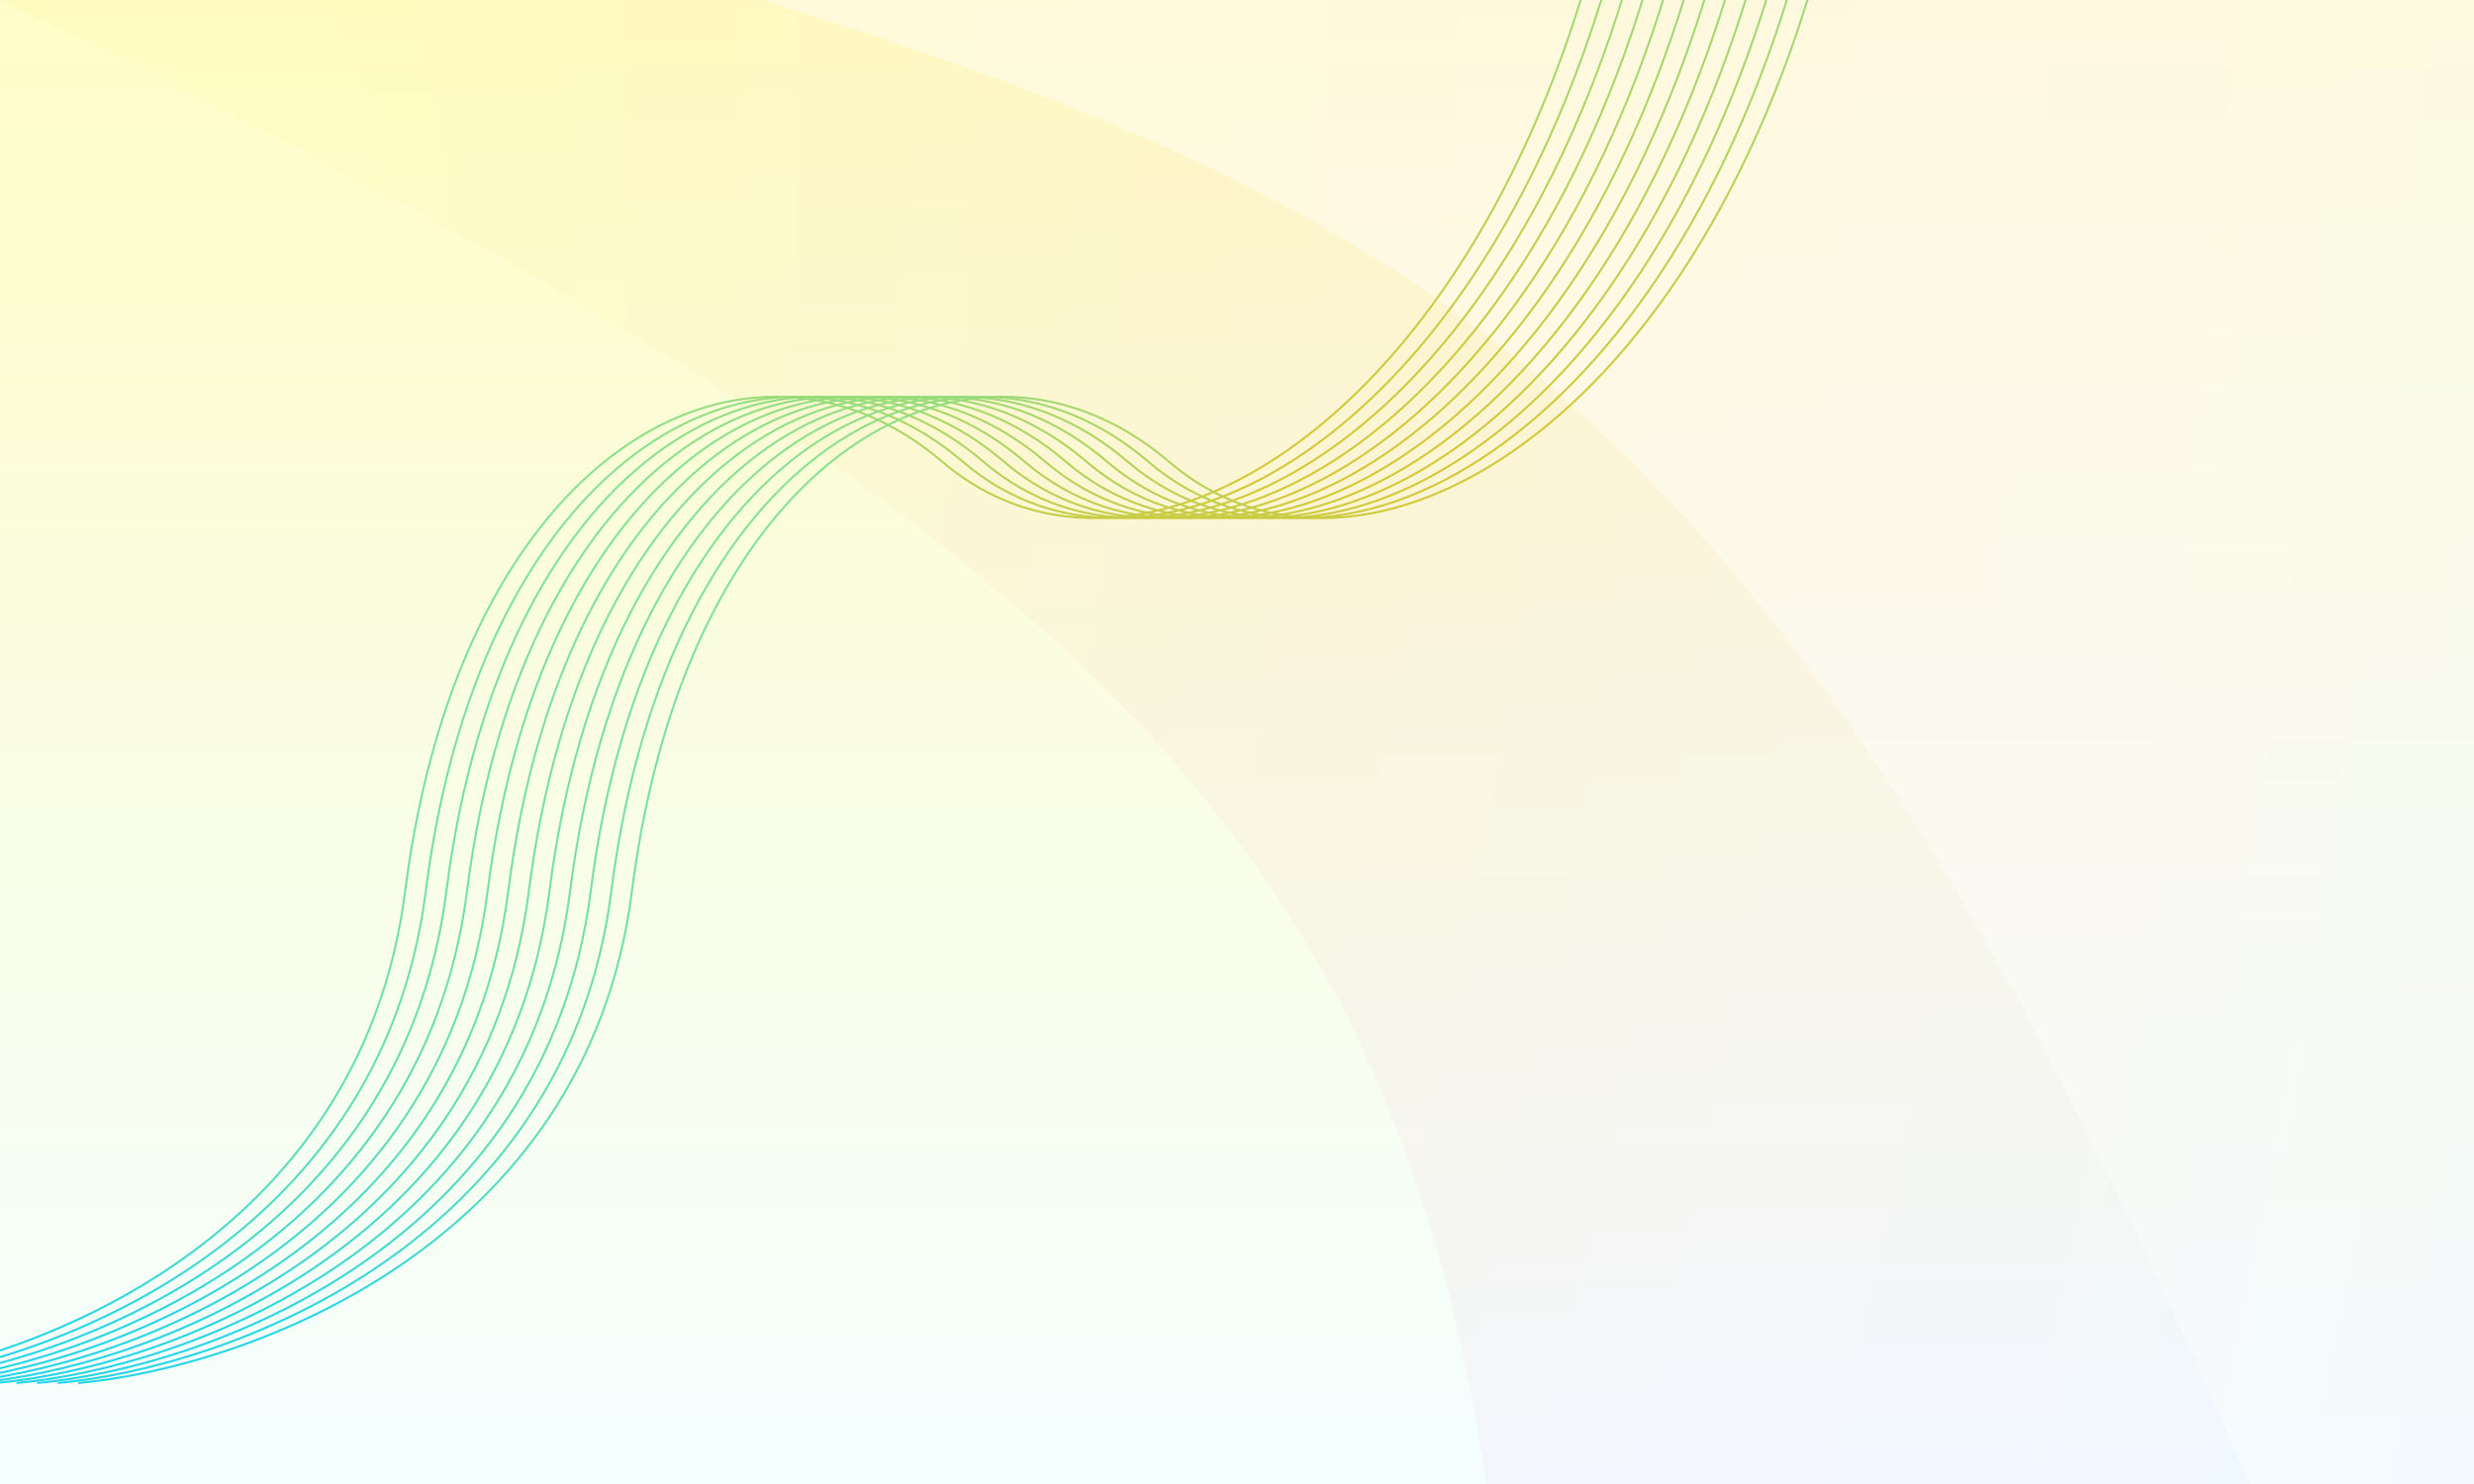
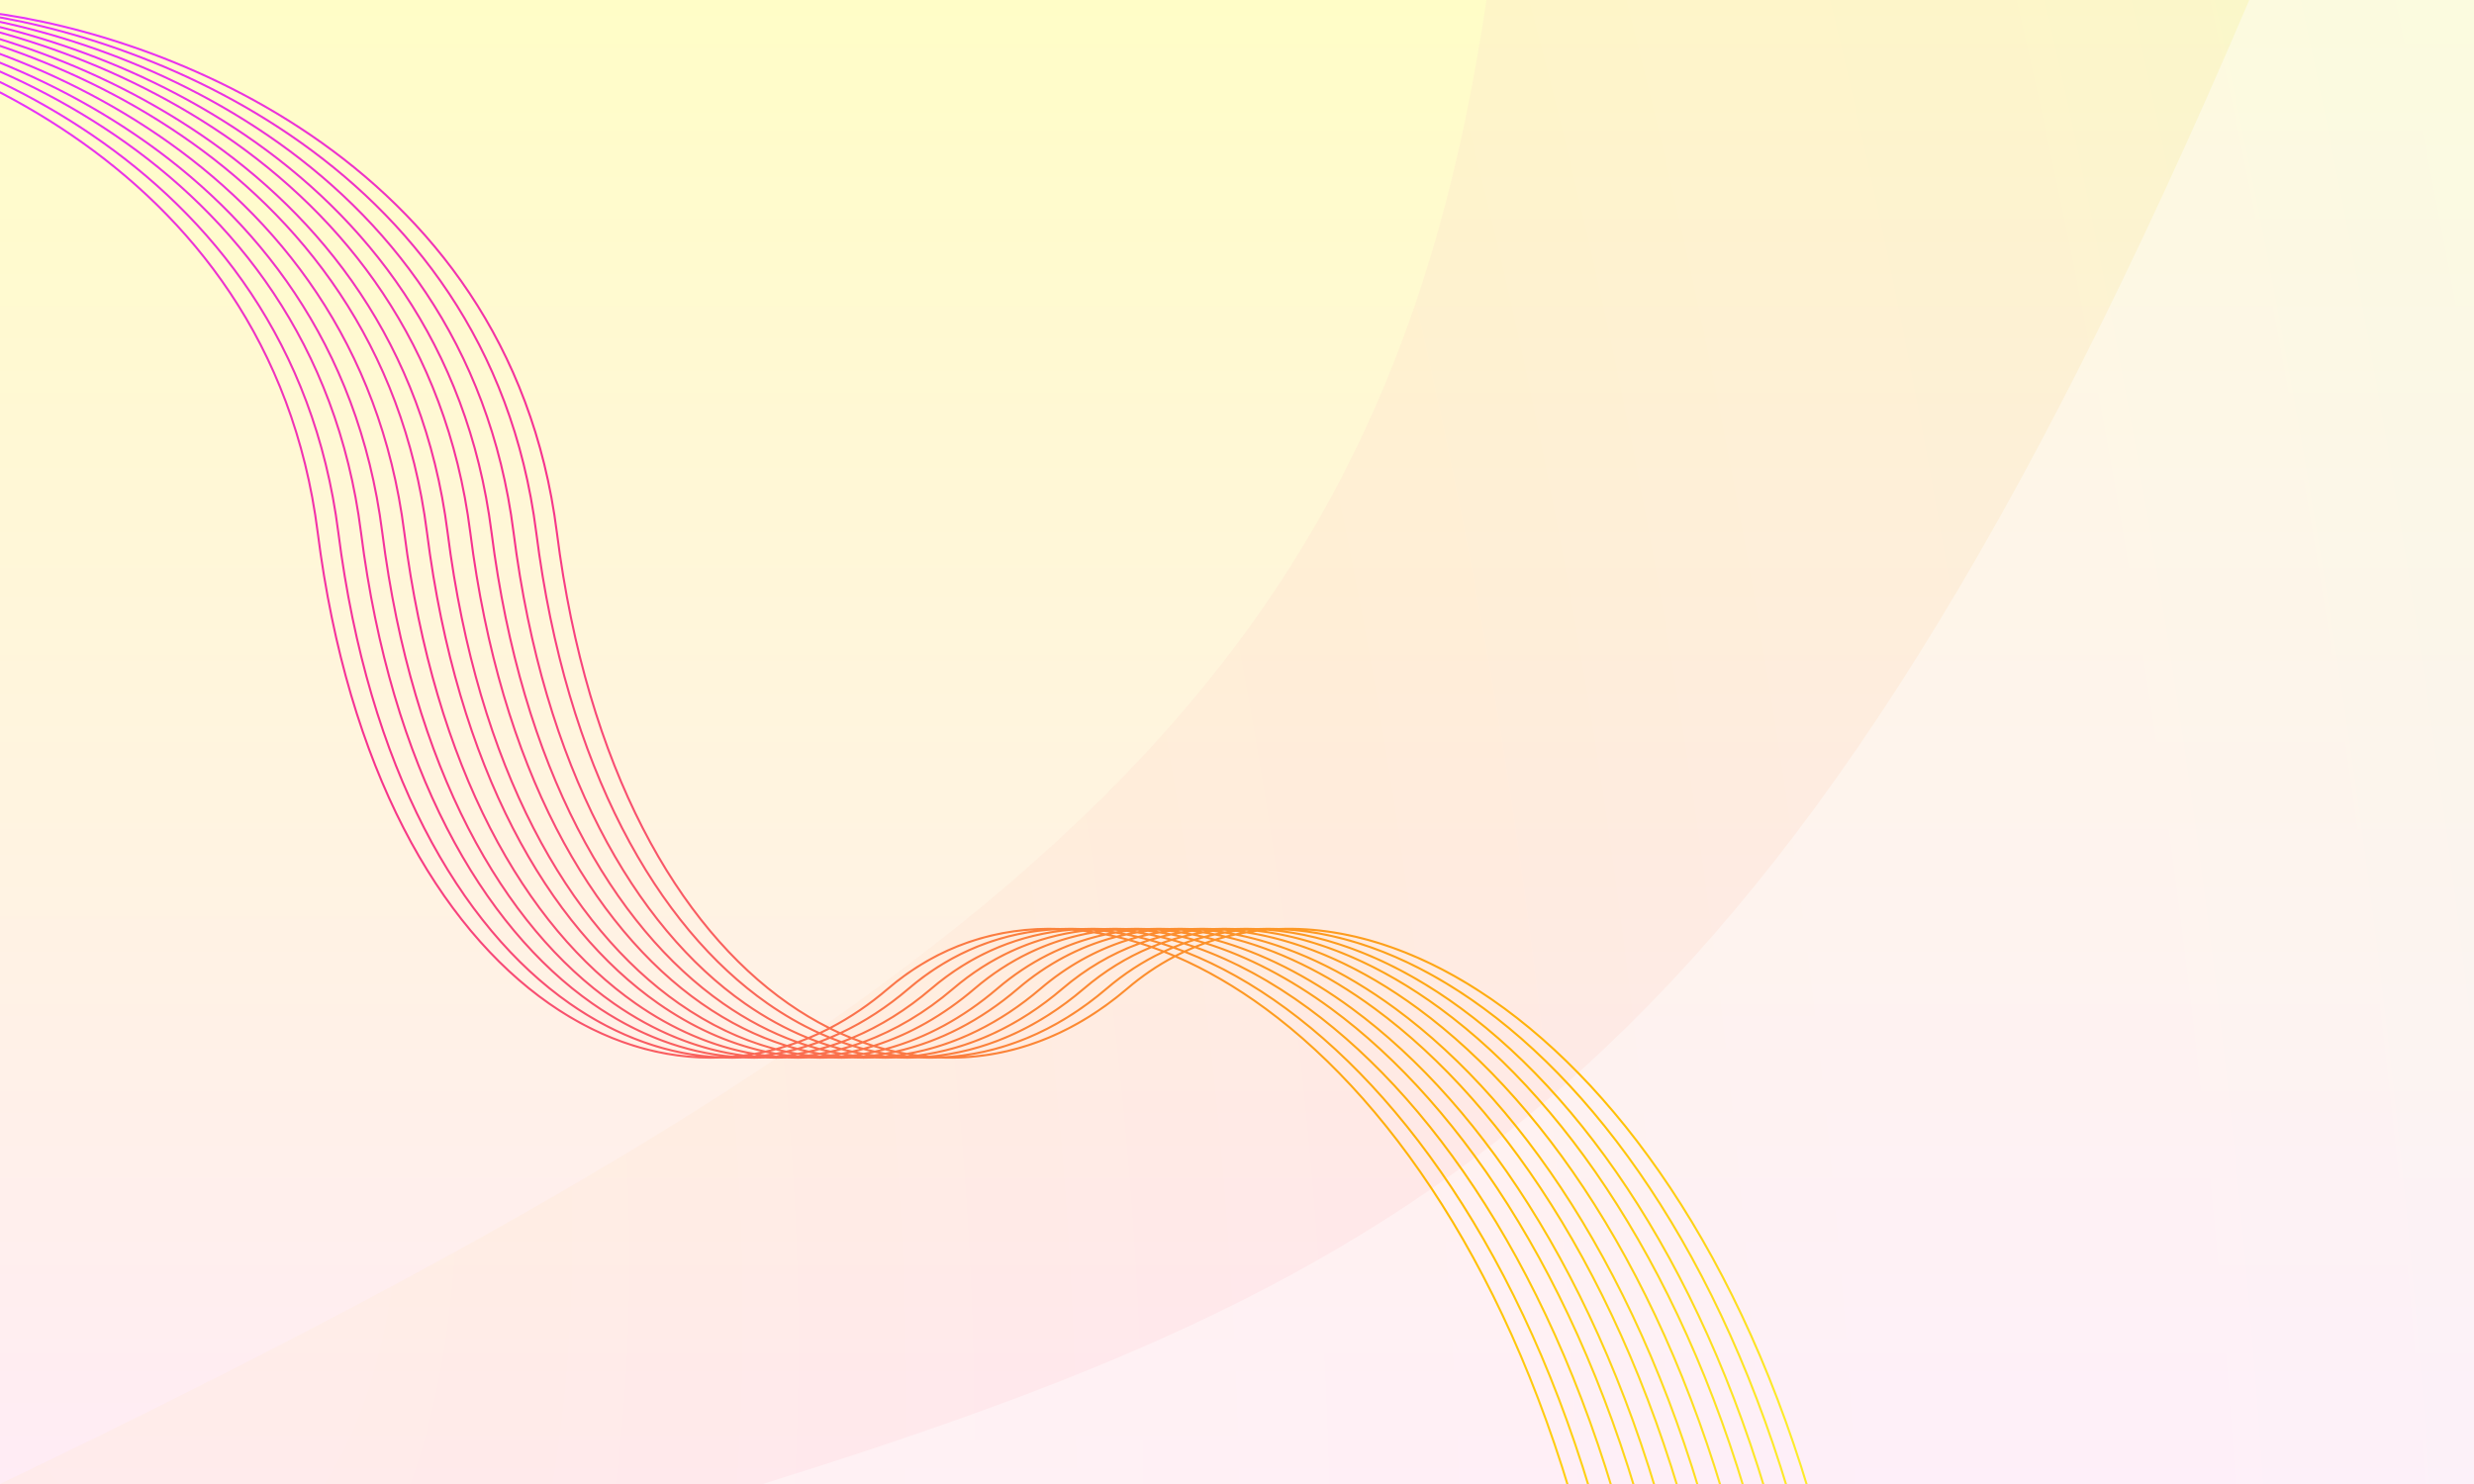
<svg xmlns="http://www.w3.org/2000/svg" width="1200" height="720" viewBox="0 0 1200 720" fill="none">
  <mask id="mask0_1166_798" style="mask-type:alpha" maskUnits="userSpaceOnUse" x="0" y="0" width="1200" height="720">
-     <rect width="1200" height="720" transform="matrix(1 -8.74228e-08 -8.74228e-08 -1 0 720)" fill="#D9D9D9" />
+     <rect width="1200" height="720" fill="#D9D9D9" />
  </mask>
  <g mask="url(#mask0_1166_798)">
-     <rect width="1200" height="720" transform="matrix(1 -8.74228e-08 -8.74228e-08 -1 0 720)" fill="url(#paint0_linear_1166_798)" />
-     <path opacity="0.04" d="M721 720L1200 720L1200 -0L-6.29444e-05 0C510.997 245.226 673.988 402.042 721 720Z" fill="url(#paint1_radial_1166_798)" />
-     <path opacity="0.4" d="M1091 720L1200 720L1200 -7.25609e-05L370 0C696.139 102.161 868.98 199.642 1091 720Z" fill="white" />
-     <path d="M-72 671C8.333 663.667 174.5 605.7 196.5 432.5C224 216 364 144.5 457 224C550 303.5 717 208 777.5 -39" stroke="url(#paint2_radial_1166_798)" />
-     <path d="M-62 671C18.333 663.667 184.5 605.7 206.5 432.5C234 216 374 144.5 467 224C560 303.5 727 208 787.5 -39" stroke="url(#paint3_radial_1166_798)" />
-     <path d="M-52 671C28.333 663.667 194.5 605.7 216.5 432.5C244 216 384 144.5 477 224C570 303.5 737 208 797.5 -39" stroke="url(#paint4_radial_1166_798)" />
-     <path d="M-42 671C38.333 663.667 204.5 605.7 226.5 432.5C254 216 394 144.5 487 224C580 303.5 747 208 807.5 -39" stroke="url(#paint5_radial_1166_798)" />
-     <path d="M-32 671C48.333 663.667 214.5 605.7 236.5 432.5C264 216 404 144.5 497 224C590 303.5 757 208 817.5 -39" stroke="url(#paint6_radial_1166_798)" />
-     <path d="M-22 671C58.333 663.667 224.5 605.7 246.5 432.5C274 216 414 144.5 507 224C600 303.5 767 208 827.5 -39" stroke="url(#paint7_radial_1166_798)" />
-     <path d="M-12 671C68.333 663.667 234.5 605.7 256.5 432.5C284 216 424 144.5 517 224C610 303.5 777 208 837.5 -39" stroke="url(#paint8_radial_1166_798)" />
-     <path d="M-2 671C78.333 663.667 244.5 605.7 266.5 432.5C294 216 434 144.5 527 224C620 303.5 787 208 847.5 -39" stroke="url(#paint9_radial_1166_798)" />
-     <path d="M8 671C88.333 663.667 254.5 605.7 276.5 432.5C304 216 444 144.5 537 224C630 303.5 797 208 857.5 -39" stroke="url(#paint10_radial_1166_798)" />
-     <path d="M18 671C98.333 663.667 264.5 605.7 286.5 432.5C314 216 454 144.5 547 224C640 303.5 807 208 867.5 -39" stroke="url(#paint11_radial_1166_798)" />
-     <path d="M28 671C108.333 663.667 274.5 605.7 296.5 432.5C324 216 464 144.5 557 224C650 303.5 817 208 877.5 -39" stroke="url(#paint12_radial_1166_798)" />
-     <path d="M38 671C118.333 663.667 284.5 605.7 306.5 432.5C334 216 474 144.5 567 224C660 303.5 827 208 887.5 -39" stroke="url(#paint13_radial_1166_798)" />
+     <rect width="1200" height="720" transform="matrix(1 0 0 -1 0 720)" fill="url(#paint0_linear_1166_798)" />
+     <path opacity="0.04" d="M721 0H1200V720H0C510.997 474.774 673.988 317.958 721 0Z" fill="url(#paint1_radial_1166_798)" />
+     <path opacity="0.4" d="M1091 0H1200V720H370C696.139 617.839 868.98 520.358 1091 0Z" fill="white" />
+     <path fill-rule="evenodd" clip-rule="evenodd" d="M-100.045 5.498C-57.42 9.385 8.002 26.699 65.676 65.999C123.337 105.289 173.242 166.545 184.914 258.343C199.541 373.388 244.098 450.003 297.467 487.279C316.452 500.54 336.546 508.817 356.791 512.073C356.338 512.118 355.885 512.16 355.432 512.199C332.338 510.195 309.249 501.598 287.599 486.46C234.596 449.398 190.178 373.089 175.59 258.217C163.888 166.082 113.841 104.591 56.056 65.172C-1.717 25.762 -67.235 8.402 -109.954 4.502L-110.045 5.498C-67.467 9.385 -2.118 26.699 55.492 65.998C113.089 105.289 162.939 166.545 174.598 258.343C189.208 373.388 233.716 450.003 287.026 487.279C306.943 501.206 328.081 509.635 349.332 512.525C324.611 511.379 299.779 502.668 276.599 486.46C223.596 449.398 179.178 373.089 164.59 258.217C152.888 166.082 102.841 104.591 45.056 65.172C-12.717 25.762 -78.235 8.402 -120.954 4.502L-121.045 5.498C-78.467 9.385 -13.118 26.699 44.492 65.998C102.089 105.289 151.939 166.545 163.598 258.343C178.208 373.388 222.716 450.003 276.026 487.279C295.749 501.07 316.669 509.47 337.711 512.439C313.526 510.994 289.273 502.314 266.599 486.46C213.596 449.398 169.178 373.089 154.59 258.217C142.888 166.082 92.841 104.591 35.056 65.172C-22.717 25.762 -88.235 8.402 -130.954 4.502L-131.045 5.498C-88.467 9.385 -23.118 26.699 34.492 65.998C92.089 105.289 141.939 166.545 153.598 258.343C168.208 373.388 212.716 450.003 266.026 487.279C292.697 505.928 321.559 514.72 349.947 513.553C353.451 513.697 356.952 513.69 360.446 513.532C364.038 513.694 367.627 513.697 371.208 513.542C374.714 513.693 378.217 513.694 381.713 513.543C385.295 513.697 388.875 513.693 392.447 513.532C395.951 513.69 399.452 513.697 402.947 513.553C406.451 513.697 409.952 513.69 413.446 513.532C417.038 513.694 420.627 513.697 424.208 513.542C427.714 513.693 431.217 513.694 434.713 513.543C438.295 513.697 441.875 513.693 445.446 513.532C448.951 513.69 452.452 513.697 455.947 513.553C487.743 514.856 519.339 503.746 547.018 480.081C554.276 473.876 561.961 468.678 569.998 464.478C584.527 470.726 599.112 479.153 613.491 489.728C678.076 537.23 738.415 628.046 770.514 759.119L771.486 758.881C739.346 627.647 678.906 536.6 614.083 488.923C599.9 478.49 585.502 470.133 571.144 463.887C572.268 463.315 573.398 462.763 574.535 462.23C590.866 468.646 607.309 477.826 623.491 489.728C688.076 537.23 748.415 628.046 780.514 759.119L781.486 758.881C749.346 627.647 688.906 536.6 624.083 488.923C608.134 477.192 591.915 468.085 575.786 461.653C577.042 461.082 578.306 460.535 579.577 460.01C597.859 466.451 616.339 476.378 634.491 489.728C699.076 537.23 759.415 628.046 791.514 759.119L792.486 758.881C760.346 627.647 699.906 536.6 635.083 488.923C617.216 475.781 599.009 465.932 580.969 459.447C582.159 458.974 583.356 458.522 584.56 458.09C604.739 464.396 625.229 474.97 645.317 489.728C709.973 537.231 770.379 628.046 802.514 759.119L803.486 758.881C771.311 627.647 710.803 536.599 645.909 488.922C626.167 474.419 606.013 463.926 586.125 457.54C587.195 457.173 588.27 456.821 589.349 456.486C611.258 462.52 633.614 473.637 655.491 489.728C720.076 537.23 780.415 628.046 812.514 759.119L813.486 758.881C781.346 627.647 720.906 536.6 656.083 488.923C634.628 473.142 612.684 462.11 591.127 455.949C592.26 455.616 593.399 455.301 594.543 455.003C618.297 460.591 642.677 472.213 666.491 489.728C731.076 537.23 791.415 628.046 823.514 759.119L824.486 758.881C792.346 627.647 731.906 536.6 667.083 488.923C643.8 471.798 619.942 460.265 596.627 454.481C597.518 454.266 598.411 454.061 599.308 453.867C624.705 458.912 650.924 470.924 676.491 489.728C741.076 537.23 801.415 628.046 833.514 759.119L834.486 758.881C802.346 627.647 741.906 536.6 677.083 488.923C652.185 470.61 626.629 458.691 601.782 453.36C602.717 453.178 603.656 453.008 604.597 452.848C631.761 457.145 660.003 469.511 687.491 489.728C752.076 537.23 812.415 628.046 844.514 759.119L845.486 758.881C813.346 627.647 752.906 536.6 688.083 488.923C661.49 469.363 634.146 457.098 607.718 452.363C608.411 452.264 609.106 452.171 609.802 452.084C638.679 455.501 668.929 468.137 698.317 489.728C762.973 537.231 823.379 628.046 855.514 759.119L856.486 758.881C824.311 627.647 763.803 536.599 698.909 488.922C670.789 468.263 641.832 455.742 614.001 451.635C614.278 451.611 614.554 451.587 614.831 451.564C645.243 453.997 677.351 466.825 708.491 489.728C773.076 537.23 833.415 628.046 865.514 759.119L866.486 758.881C834.346 627.647 773.906 536.6 709.083 488.923C680.202 467.68 650.435 455.041 621.917 451.308C653.48 452.913 687.012 465.84 719.491 489.728C784.076 537.23 844.415 628.046 876.514 759.119L877.486 758.881C845.346 627.647 784.906 536.6 720.083 488.923C691.456 467.867 661.959 455.265 633.671 451.408C664.72 453.395 697.613 466.282 729.491 489.728C794.076 537.23 854.415 628.046 886.514 759.119L887.486 758.881C855.346 627.647 794.906 536.6 730.083 488.923C693.443 461.974 655.378 448.872 620.247 450.232C616.722 450.098 613.222 450.104 609.751 450.252C606.176 450.102 602.626 450.097 599.105 450.238C595.578 450.1 592.075 450.102 588.602 450.246C584.957 450.097 581.338 450.099 577.751 450.252C574.223 450.104 570.721 450.098 567.246 450.232C563.722 450.098 560.222 450.104 556.751 450.252C553.175 450.102 549.626 450.097 546.105 450.238C542.578 450.1 539.075 450.102 535.601 450.246C531.957 450.097 528.338 450.099 524.751 450.252C521.223 450.104 517.721 450.098 514.247 450.232C483.471 449.059 454.576 458.624 430.368 479.321C421.421 486.971 412.064 493.299 402.423 498.311C395.711 494.95 389.09 490.999 382.599 486.46C329.596 449.398 285.178 373.089 270.59 258.217C258.888 166.082 208.841 104.591 151.056 65.172C93.283 25.762 27.765 8.402 -14.954 4.502L-15.045 5.498C27.533 9.385 92.882 26.699 150.492 65.998C208.089 105.289 257.939 166.545 269.598 258.343C284.208 373.388 328.716 450.003 382.026 487.279C388.347 491.699 394.791 495.565 401.323 498.877C400.057 499.52 398.786 500.141 397.511 500.739C389.055 496.903 380.726 492.142 372.599 486.46C319.596 449.398 275.178 373.089 260.59 258.217C248.888 166.082 198.841 104.591 141.056 65.172C83.283 25.762 17.765 8.402 -24.954 4.502L-25.045 5.498C17.533 9.385 82.882 26.699 140.492 65.998C198.089 105.289 247.939 166.545 259.598 258.343C274.208 373.388 318.716 450.003 372.026 487.279C379.953 492.822 388.073 497.494 396.317 501.293C394.916 501.933 393.51 502.546 392.099 503.133C381.722 498.949 371.51 493.39 361.599 486.46C308.596 449.398 264.178 373.089 249.59 258.217C237.888 166.082 187.841 104.591 130.056 65.172C72.283 25.762 6.765 8.402 -35.955 4.502L-36.045 5.498C6.533 9.385 71.882 26.699 129.492 65.998C187.089 105.289 236.939 166.545 248.598 258.343C263.208 373.388 307.716 450.003 361.026 487.279C370.697 494.042 380.656 499.508 390.777 503.673C389.493 504.19 388.205 504.685 386.913 505.157C374.689 500.809 362.657 494.574 351.04 486.46C297.978 449.398 253.511 373.089 238.906 258.217C227.191 166.081 177.088 104.591 119.239 65.172C61.403 25.762 -4.188 8.402 -46.955 4.502L-47.045 5.498C-4.42 9.385 61.002 26.699 118.676 65.999C176.337 105.289 226.242 166.545 237.914 258.343C252.541 373.388 297.098 450.003 350.467 487.279C361.796 495.193 373.521 501.331 385.436 505.687C384.207 506.119 382.974 506.531 381.738 506.923C367.704 502.572 353.881 495.747 340.599 486.46C287.596 449.398 243.178 373.089 228.59 258.217C216.888 166.082 166.841 104.591 109.056 65.172C51.283 25.762 -14.235 8.402 -56.955 4.502L-57.045 5.498C-14.467 9.385 50.882 26.699 108.492 65.998C166.089 105.289 215.939 166.545 227.598 258.343C242.208 373.388 286.716 450.003 340.026 487.279C352.958 496.322 366.404 503.046 380.062 507.442C378.81 507.82 377.555 508.178 376.297 508.515C360.357 504.328 344.631 496.971 329.599 486.46C276.596 449.398 232.178 373.089 217.59 258.217C205.888 166.082 155.841 104.591 98.055 65.172C40.283 25.762 -25.235 8.402 -67.954 4.502L-68.045 5.498C-25.467 9.385 39.882 26.699 97.492 65.998C155.089 105.289 204.939 166.545 216.598 258.343C231.208 373.388 275.716 450.003 329.026 487.279C343.62 497.484 358.87 504.737 374.339 509.022C373.341 509.272 372.342 509.509 371.342 509.733C353.678 505.844 336.215 498.078 319.599 486.46C266.596 449.398 222.178 373.089 207.59 258.217C195.888 166.082 145.841 104.591 88.055 65.172C30.283 25.762 -35.235 8.402 -77.954 4.502L-78.045 5.498C-35.467 9.385 29.882 26.699 87.492 65.998C145.089 105.289 194.939 166.545 206.598 258.343C221.208 373.388 265.716 450.003 319.026 487.279C335.091 498.513 351.952 506.17 369.024 510.228C367.978 510.441 366.931 510.639 365.882 510.824C346.336 507.424 326.95 499.291 308.599 486.46C255.596 449.398 211.178 373.089 196.59 258.217C184.888 166.082 134.841 104.591 77.055 65.172C19.283 25.762 -46.235 8.402 -88.954 4.502L-89.045 5.498C-46.467 9.385 18.882 26.699 76.492 65.998C134.089 105.289 183.939 166.545 195.598 258.343C210.208 373.388 254.716 450.003 308.026 487.279C325.64 499.596 344.211 507.613 362.969 511.301C362.202 511.417 361.435 511.526 360.666 511.627C339.315 508.848 318.062 500.445 298.04 486.46C244.978 449.398 200.511 373.089 185.906 258.217C174.191 166.081 124.088 104.591 66.239 65.172C8.403 25.762 -57.188 8.402 -99.954 4.502L-100.045 5.498ZM402.431 499.433C401.196 500.069 399.956 500.684 398.712 501.277C400.003 501.849 401.296 502.398 402.591 502.927C403.837 502.403 405.079 501.858 406.317 501.293C405.019 500.694 403.723 500.074 402.431 499.433ZM407.519 501.84C406.318 502.398 405.114 502.936 403.906 503.455C405.324 504.017 406.746 504.553 408.17 505.063C409.376 504.619 410.578 504.156 411.777 503.673C410.354 503.088 408.935 502.477 407.519 501.84ZM413.099 503.133C411.633 502.542 410.171 501.923 408.712 501.277C419.895 495.943 430.727 488.88 441.018 480.081C462.106 462.052 486.804 452.525 513.235 451.278C490.736 454.351 469.707 463.642 451.368 479.321C439.258 489.674 426.398 497.608 413.099 503.133ZM413.105 504.212C411.954 504.686 410.799 505.143 409.642 505.581C410.933 506.027 412.226 506.452 413.52 506.856C414.677 506.487 415.831 506.1 416.982 505.696C415.688 505.223 414.395 504.728 413.105 504.212ZM418.461 505.167C417.114 504.687 415.769 504.185 414.426 503.66C427.484 498.115 440.113 490.259 452.018 480.081C471.93 463.057 495.062 453.614 519.831 451.564C520.289 451.6 520.746 451.639 521.205 451.681C499.706 455.112 479.609 464.275 461.991 479.321C448.291 491.021 433.63 499.631 418.461 505.167ZM418.466 506.229C417.376 506.623 416.284 507.002 415.19 507.365C416.389 507.721 417.59 508.06 418.792 508.381C419.884 508.084 420.974 507.771 422.062 507.442C420.862 507.056 419.663 506.652 418.466 506.229ZM423.738 506.923C422.471 506.531 421.206 506.118 419.943 505.685C434.815 500.098 449.19 491.569 462.64 480.081C481.164 464.262 502.471 454.988 525.29 452.11C526.026 452.198 526.762 452.293 527.499 452.393C507.537 456.283 488.865 465.217 472.368 479.321C457.139 492.342 440.721 501.535 423.738 506.923ZM423.743 507.971C422.737 508.287 421.73 508.59 420.72 508.88C421.926 509.183 423.133 509.467 424.342 509.733C425.342 509.509 426.341 509.272 427.339 509.022C426.139 508.69 424.94 508.339 423.743 507.971ZM429.297 508.515C428.002 508.175 426.708 507.814 425.416 507.432C442.034 501.95 458.095 492.84 473.018 480.081C490.161 465.424 509.69 456.387 530.597 452.848C531.676 453.019 532.756 453.202 533.838 453.398C515.629 457.712 498.574 466.32 483.368 479.321C466.518 493.728 448.212 503.449 429.297 508.515ZM429.3 509.549C428.42 509.783 427.539 510.006 426.657 510.22C427.564 510.402 428.471 510.574 429.379 510.736C430.262 510.576 431.144 510.407 432.025 510.228C431.116 510.012 430.208 509.785 429.3 509.549ZM434.342 509.733C433.312 509.506 432.283 509.266 431.255 509.013C449.707 503.791 467.555 494.157 484.018 480.081C499.707 466.667 517.395 457.96 536.308 453.867C537.355 454.075 538.403 454.295 539.452 454.527C522.888 459.13 507.347 467.37 493.368 479.321C475.05 494.983 455.013 505.106 434.342 509.733ZM434.344 510.757C433.637 510.914 432.929 511.064 432.22 511.208C433.117 511.347 434.013 511.476 434.91 511.594C435.597 511.503 436.283 511.405 436.969 511.301C436.094 511.129 435.219 510.948 434.344 510.757ZM439.882 510.824C438.806 510.637 437.732 510.436 436.657 510.22C456.74 505.356 476.191 495.323 494.018 480.081C508.382 467.8 524.422 459.464 541.543 455.003C542.879 455.317 544.217 455.651 545.556 456.003C530.822 460.8 516.961 468.555 504.368 479.321C484.442 496.358 462.481 506.842 439.882 510.824ZM439.884 511.839C439.494 511.908 439.104 511.974 438.714 512.038C438.967 512.063 439.219 512.088 439.472 512.112C439.715 512.135 439.958 512.157 440.202 512.179C440.569 512.146 440.936 512.112 441.302 512.076C440.83 512 440.357 511.921 439.884 511.839ZM445.184 511.63C444.386 511.526 443.588 511.415 442.79 511.295C464.595 506.94 485.755 496.551 505.018 480.081C517.92 469.05 532.174 461.202 547.349 456.486C548.713 456.862 550.079 457.257 551.447 457.672C538.473 462.521 526.228 469.725 514.991 479.321C493.503 497.673 469.651 508.421 445.184 511.63ZM450.432 512.199C449.974 512.159 449.515 512.117 449.056 512.072C472.395 508.272 495.095 497.628 515.64 480.081C527.133 470.267 539.696 462.972 553.027 458.16C554.402 458.593 555.779 459.045 557.157 459.517C545.907 464.282 535.247 470.875 525.368 479.321C502.382 498.974 476.689 509.906 450.432 512.199ZM468.051 512.447C495.48 510.828 522.396 499.816 546.368 479.321C553.469 473.25 560.973 468.137 568.81 463.972C567.384 463.37 565.959 462.79 564.535 462.23C554.846 466.772 545.63 472.718 537.018 480.081C515.776 498.243 492.227 509.01 468.051 512.447ZM569.951 463.373C571.044 462.807 572.143 462.26 573.248 461.73C571.87 461.201 570.493 460.691 569.116 460.202C568 460.667 566.89 461.151 565.786 461.653C567.174 462.206 568.562 462.78 569.951 463.373ZM574.494 461.143C575.707 460.579 576.928 460.037 578.157 459.517C576.839 459.066 575.522 458.632 574.207 458.217C572.962 458.669 571.725 459.142 570.494 459.637C571.826 460.121 573.16 460.623 574.494 461.143ZM579.541 458.941C580.679 458.476 581.822 458.03 582.972 457.602C581.724 457.226 580.478 456.866 579.233 456.522C578.069 456.885 576.911 457.267 575.758 457.666C577.018 458.075 578.279 458.5 579.541 458.941ZM584.528 457.035C585.533 456.677 586.543 456.333 587.556 456.003C586.392 455.697 585.23 455.405 584.068 455.128C583.044 455.4 582.023 455.685 581.006 455.985C582.179 456.32 583.353 456.671 584.528 457.035ZM589.321 455.444C590.361 455.124 591.405 454.818 592.452 454.527C591.403 454.295 590.355 454.075 589.308 453.867C588.241 454.098 587.179 454.344 586.12 454.604C587.186 454.872 588.253 455.152 589.321 455.444ZM594.518 453.973C595.289 453.774 596.063 453.582 596.838 453.398C595.929 453.234 595.021 453.078 594.114 452.931C593.335 453.066 592.557 453.209 591.782 453.36C592.693 453.555 593.605 453.76 594.518 453.973ZM599.286 452.846C600.022 452.688 600.759 452.537 601.499 452.393C600.815 452.3 600.131 452.212 599.448 452.129C598.684 452.227 597.922 452.331 597.162 452.443C597.869 452.572 598.577 452.706 599.286 452.846ZM604.577 451.835C604.939 451.774 605.301 451.715 605.664 451.657C605.341 451.629 605.017 451.601 604.694 451.575C604.312 451.607 603.93 451.641 603.548 451.677C603.891 451.728 604.234 451.781 604.577 451.835ZM407.511 500.739C406.181 500.136 404.854 499.509 403.53 498.86C413.009 493.868 422.212 487.61 431.018 480.081C451.672 462.422 475.79 452.921 501.607 451.365C479.345 454.525 458.536 463.788 440.368 479.321C429.909 488.263 418.889 495.4 407.511 500.739ZM536.368 479.321C511.93 500.215 484.433 511.253 456.452 512.53C480.838 509.188 504.6 498.393 526.018 480.081C536.112 471.451 547.034 464.769 558.577 460.01C560.133 460.559 561.69 461.132 563.248 461.73C553.799 466.255 544.799 472.113 536.368 479.321ZM567.71 459.707C566.632 460.169 565.56 460.648 564.493 461.143C562.984 460.554 561.476 459.989 559.969 459.447C561.043 459.021 562.122 458.611 563.207 458.217C564.706 458.69 566.207 459.187 567.71 459.707ZM572.633 457.729C571.442 458.176 570.258 458.643 569.08 459.131C567.638 458.621 566.198 458.133 564.758 457.666C565.949 457.253 567.146 456.86 568.349 456.486C569.775 456.879 571.203 457.293 572.633 457.729ZM577.445 456.04C576.35 456.397 575.26 456.771 574.175 457.162C572.824 456.738 571.475 456.334 570.127 455.949C571.221 455.628 572.319 455.323 573.422 455.035C574.761 455.351 576.102 455.686 577.445 456.04ZM582.01 454.651C581.071 454.915 580.136 455.192 579.205 455.48C577.968 455.141 576.733 454.818 575.499 454.511C576.432 454.285 577.368 454.071 578.308 453.867C579.54 454.112 580.774 454.373 582.01 454.651ZM586.838 453.398C585.903 453.62 584.972 453.853 584.044 454.097C582.955 453.838 581.868 453.593 580.782 453.36C581.717 453.178 582.656 453.008 583.597 452.848C584.676 453.019 585.756 453.202 586.838 453.398ZM589.965 452.702C589.738 452.749 589.512 452.797 589.286 452.846C588.429 452.677 587.573 452.516 586.718 452.363C587.293 452.281 587.87 452.203 588.448 452.129C589.326 452.236 590.206 452.35 591.086 452.474C590.712 452.548 590.338 452.624 589.965 452.702ZM595.404 451.699C594.967 451.769 594.53 451.842 594.094 451.917C593.578 451.834 593.063 451.754 592.548 451.677C592.975 451.637 593.403 451.599 593.831 451.564C594.355 451.606 594.879 451.651 595.404 451.699ZM431.096 512.042C430.524 511.949 429.952 511.852 429.381 511.751C428.826 511.851 428.27 511.946 427.714 512.038C428.287 512.096 428.86 512.15 429.432 512.199C429.987 512.151 430.542 512.099 431.096 512.042ZM426.532 511.215C425.803 511.069 425.073 510.916 424.344 510.757C423.494 510.945 422.643 511.125 421.79 511.295C422.497 511.401 423.203 511.501 423.91 511.594C424.785 511.477 425.659 511.351 426.532 511.215ZM422.024 510.228C420.947 509.972 419.871 509.701 418.795 509.417C417.751 509.698 416.705 509.966 415.657 510.22C416.732 510.436 417.806 510.637 418.882 510.824C419.931 510.639 420.978 510.441 422.024 510.228ZM416.864 508.889C415.749 508.576 414.636 508.248 413.524 507.904C412.359 508.272 411.192 508.623 410.022 508.956C411.128 509.23 412.234 509.489 413.342 509.733C414.518 509.469 415.692 509.188 416.864 508.889ZM411.853 507.375C410.625 506.977 409.399 506.561 408.175 506.126C406.926 506.582 405.672 507.017 404.416 507.432C405.635 507.792 406.855 508.134 408.076 508.457C409.338 508.117 410.597 507.756 411.853 507.375ZM406.702 505.593C405.331 505.089 403.963 504.56 402.598 504.008C401.283 504.556 399.965 505.08 398.642 505.581C400.005 506.052 401.371 506.499 402.738 506.924C404.063 506.503 405.384 506.06 406.702 505.593ZM401.282 503.469C400.025 502.946 398.771 502.403 397.519 501.84C396.16 502.472 394.795 503.078 393.426 503.66C394.672 504.147 395.92 504.615 397.17 505.063C398.545 504.557 399.916 504.025 401.282 503.469ZM392.105 504.212C390.872 504.72 389.635 505.207 388.395 505.674C389.588 506.083 390.782 506.474 391.978 506.847C393.223 506.449 394.464 506.031 395.701 505.593C394.501 505.151 393.302 504.691 392.105 504.212ZM397.175 506.126C396.002 506.554 394.826 506.964 393.647 507.355C394.943 507.741 396.241 508.106 397.541 508.449C398.717 508.132 399.891 507.796 401.062 507.442C399.765 507.025 398.469 506.586 397.175 506.126ZM402.742 507.971C401.659 508.312 400.573 508.637 399.485 508.948C400.612 509.227 401.74 509.491 402.869 509.739C403.958 509.496 405.045 509.238 406.13 508.964C405 508.649 403.871 508.318 402.742 507.971ZM408.079 509.491C407.118 509.748 406.155 509.993 405.19 510.227C406.17 510.423 407.151 510.607 408.132 510.78C409.098 510.608 410.062 510.424 411.025 510.228C410.042 509.994 409.06 509.749 408.079 509.491ZM413.345 510.757C412.567 510.929 411.788 511.094 411.008 511.252C411.894 511.386 412.78 511.511 413.667 511.627C414.435 511.526 415.202 511.417 415.969 511.301C415.094 511.129 414.219 510.948 413.345 510.757ZM418.884 511.839C418.433 511.918 417.982 511.994 417.53 512.068C417.917 512.106 418.303 512.142 418.69 512.177C418.92 512.156 419.15 512.135 419.381 512.113C419.619 512.09 419.858 512.067 420.096 512.042C419.692 511.977 419.288 511.909 418.884 511.839ZM558.541 458.941C559.567 458.522 560.598 458.118 561.633 457.729C560.322 457.329 559.012 456.948 557.704 456.584C556.66 456.911 555.621 457.254 554.586 457.611C555.903 458.036 557.221 458.48 558.541 458.941ZM563.175 457.162C564.297 456.758 565.424 456.372 566.556 456.003C565.335 455.682 564.116 455.377 562.898 455.087C561.749 455.39 560.606 455.709 559.467 456.047C560.702 456.402 561.938 456.774 563.175 457.162ZM568.321 455.444C569.323 455.135 570.329 454.84 571.339 454.558C570.23 454.313 569.123 454.081 568.017 453.861C566.995 454.082 565.976 454.316 564.961 454.564C566.08 454.844 567.2 455.137 568.321 455.444ZM573.397 454.004C574.209 453.794 575.022 453.592 575.838 453.398C574.875 453.224 573.913 453.059 572.952 452.905C572.131 453.046 571.313 453.196 570.496 453.354C571.462 453.561 572.429 453.777 573.397 454.004ZM578.286 452.846C579.022 452.688 579.759 452.537 580.499 452.393C579.762 452.293 579.026 452.198 578.29 452.11C577.533 452.206 576.778 452.308 576.024 452.418C576.777 452.554 577.531 452.697 578.286 452.846ZM584.097 451.748C584.199 451.732 584.301 451.715 584.404 451.699C583.997 451.662 583.591 451.626 583.186 451.593C582.934 451.614 582.683 451.636 582.432 451.659C582.631 451.689 582.829 451.719 583.028 451.749C583.211 451.777 583.394 451.806 583.577 451.835C583.75 451.806 583.924 451.777 584.097 451.748ZM555.926 456.101C554.945 456.423 553.968 456.758 552.996 457.106C551.705 456.703 550.415 456.317 549.127 455.949C550.104 455.662 551.084 455.389 552.068 455.128C553.352 455.435 554.638 455.759 555.926 456.101ZM560.828 454.61C559.773 454.906 558.722 455.216 557.676 455.542C556.49 455.214 555.304 454.902 554.12 454.604C555.179 454.344 556.241 454.098 557.308 453.867C558.479 454.1 559.653 454.348 560.828 454.61ZM565.542 453.392C564.649 453.603 563.76 453.825 562.873 454.056C561.842 453.813 560.811 453.581 559.782 453.36C560.675 453.186 561.57 453.023 562.468 452.87C563.491 453.033 564.516 453.207 565.542 453.392ZM569.901 452.448C569.264 452.573 568.629 452.704 567.995 452.84C567.186 452.681 566.378 452.529 565.571 452.383C566.196 452.294 566.821 452.209 567.448 452.129C567.824 452.175 568.199 452.222 568.575 452.27C568.81 452.301 569.044 452.331 569.278 452.363C569.486 452.391 569.693 452.419 569.901 452.448ZM574.205 451.681C573.78 451.748 573.356 451.818 572.932 451.891C572.471 451.817 572.009 451.746 571.548 451.677L571.771 451.656L571.94 451.641C572.059 451.63 572.178 451.62 572.297 451.609C572.475 451.594 572.653 451.579 572.831 451.564C572.933 451.572 573.034 451.58 573.136 451.589C573.237 451.597 573.338 451.605 573.439 451.614C573.619 451.629 573.799 451.645 573.98 451.661L574.205 451.681ZM409.791 512.073C409.239 511.984 408.687 511.892 408.135 511.795C407.661 511.879 407.188 511.96 406.714 512.038C406.957 512.062 407.2 512.086 407.443 512.109C407.773 512.141 408.103 512.171 408.433 512.199C408.885 512.16 409.338 512.118 409.791 512.073ZM405.252 511.258C404.458 511.101 403.665 510.936 402.872 510.763C402.094 510.935 401.315 511.1 400.536 511.257C401.327 511.377 402.119 511.49 402.91 511.594C403.691 511.49 404.472 511.378 405.252 511.258ZM400.547 510.234C399.546 509.996 398.544 509.746 397.544 509.484C396.583 509.741 395.621 509.987 394.657 510.22C395.656 510.421 396.656 510.609 397.656 510.785C398.621 510.613 399.585 510.43 400.547 510.234ZM395.597 508.957C394.391 508.621 393.186 508.267 391.983 507.895C390.898 508.239 389.81 508.567 388.72 508.88C389.926 509.183 391.134 509.467 392.342 509.733C393.428 509.489 394.514 509.231 395.597 508.957ZM390.312 507.367C389.18 507 388.048 506.618 386.919 506.219C385.754 506.641 384.587 507.046 383.416 507.432C384.54 507.764 385.665 508.081 386.792 508.381C387.968 508.061 389.141 507.723 390.312 507.367ZM381.742 507.971C380.582 508.336 379.42 508.683 378.255 509.013C379.283 509.266 380.312 509.506 381.342 509.733C382.518 509.469 383.692 509.188 384.864 508.889C383.822 508.597 382.782 508.291 381.742 507.971ZM386.795 509.417C385.751 509.698 384.705 509.966 383.657 510.22C384.732 510.436 385.806 510.637 386.882 510.824C387.931 510.639 388.978 510.441 390.025 510.228C388.947 509.972 387.871 509.701 386.795 509.417ZM392.345 510.757C391.494 510.945 390.643 511.125 389.79 511.295C390.588 511.415 391.386 511.526 392.184 511.63C393.048 511.517 393.91 511.394 394.772 511.262C394.424 511.193 394.076 511.123 393.729 511.051C393.267 510.956 392.806 510.857 392.345 510.757ZM397.658 511.8C397.124 511.894 396.59 511.985 396.056 512.072C396.515 512.117 396.974 512.159 397.432 512.199C397.987 512.151 398.542 512.099 399.096 512.042C398.617 511.964 398.137 511.884 397.658 511.8ZM547.321 455.444C548.214 455.169 549.11 454.904 550.01 454.651C548.774 454.373 547.54 454.112 546.308 453.867C545.411 454.061 544.518 454.266 543.627 454.481C544.857 454.786 546.088 455.107 547.321 455.444ZM552.044 454.097C552.972 453.853 553.903 453.62 554.838 453.398C553.756 453.202 552.676 453.019 551.597 452.848C550.656 453.008 549.717 453.178 548.782 453.36C549.868 453.593 550.955 453.838 552.044 454.097ZM557.286 452.846C557.985 452.696 558.686 452.552 559.388 452.414C558.525 452.296 557.663 452.186 556.803 452.084C556.106 452.171 555.411 452.264 554.718 452.363C555.573 452.516 556.429 452.677 557.286 452.846ZM562.449 451.856C562.767 451.802 563.085 451.75 563.404 451.699C562.879 451.651 562.355 451.606 561.831 451.564C561.554 451.587 561.278 451.611 561.001 451.635C561.134 451.655 561.267 451.675 561.401 451.695C561.516 451.712 561.631 451.73 561.746 451.747L561.899 451.771C562.082 451.799 562.265 451.827 562.449 451.856ZM543.838 453.398C543.409 453.5 542.98 453.604 542.552 453.711C542.207 453.797 541.862 453.884 541.518 453.973C540.605 453.76 539.693 453.555 538.782 453.36C539.129 453.292 539.477 453.226 539.825 453.162C540.254 453.083 540.684 453.006 541.114 452.931C542.021 453.078 542.929 453.234 543.838 453.398ZM548.499 452.393C547.759 452.537 547.022 452.688 546.286 452.846C545.577 452.706 544.869 452.572 544.162 452.443C544.922 452.331 545.684 452.227 546.448 452.129C547.131 452.212 547.815 452.3 548.499 452.393ZM552.664 451.657C552.46 451.69 552.257 451.722 552.053 451.756C551.894 451.782 551.736 451.808 551.577 451.835C551.419 451.81 551.261 451.785 551.102 451.761C550.918 451.732 550.733 451.704 550.548 451.677C550.93 451.641 551.312 451.607 551.694 451.575C552.017 451.601 552.341 451.629 552.664 451.657ZM388.302 512.076C388.071 512.039 387.84 512.001 387.609 511.962C387.367 511.922 387.126 511.881 386.884 511.839C386.494 511.908 386.104 511.974 385.714 512.038C386.21 512.088 386.706 512.135 387.202 512.179C387.569 512.146 387.936 512.112 388.302 512.076ZM383.969 511.301C383.094 511.129 382.219 510.948 381.344 510.757C380.637 510.914 379.929 511.064 379.22 511.208C380.117 511.347 381.013 511.476 381.91 511.594C382.597 511.503 383.283 511.405 383.969 511.301ZM379.024 510.228C378.116 510.012 377.208 509.786 376.3 509.549C375.421 509.783 374.539 510.006 373.657 510.22C374.564 510.402 375.471 510.574 376.379 510.736C377.262 510.576 378.144 510.407 379.024 510.228ZM371.344 510.757C370.494 510.945 369.643 511.125 368.79 511.295C369.497 511.401 370.203 511.501 370.91 511.594C371.785 511.477 372.659 511.351 373.532 511.215C372.803 511.069 372.073 510.916 371.344 510.757ZM376.381 511.751C375.826 511.851 375.27 511.946 374.714 512.038C375.015 512.068 375.316 512.098 375.618 512.126C375.889 512.151 376.161 512.176 376.432 512.199C376.987 512.151 377.542 512.099 378.096 512.042C377.524 511.949 376.952 511.852 376.381 511.751ZM536.286 452.846C536.885 452.717 537.485 452.593 538.086 452.474C537.206 452.35 536.326 452.236 535.448 452.129C534.87 452.203 534.293 452.281 533.718 452.363C534.573 452.516 535.429 452.677 536.286 452.846ZM541.094 451.917C541.53 451.842 541.967 451.769 542.404 451.699C541.879 451.651 541.355 451.606 540.831 451.564C540.403 451.599 539.975 451.637 539.548 451.677C539.811 451.716 540.074 451.756 540.337 451.797C540.589 451.836 540.842 451.876 541.094 451.917ZM531.404 451.699C531.269 451.72 531.135 451.742 531.001 451.764L530.746 451.806L530.577 451.835C530.195 451.775 529.814 451.716 529.432 451.659L529.642 451.64L529.862 451.621L530.027 451.606L530.186 451.593C530.591 451.626 530.997 451.662 531.404 451.699ZM366.294 511.909C366.157 511.886 366.021 511.863 365.884 511.839C365.752 511.862 365.621 511.885 365.489 511.908L365.35 511.931L365.154 511.965C365.04 511.984 364.926 512.003 364.811 512.022L364.662 512.046L364.53 512.068C364.917 512.106 365.303 512.142 365.689 512.177C366.158 512.135 366.627 512.09 367.096 512.042C366.828 511.999 366.561 511.955 366.294 511.909Z" fill="url(#paint2_radial_1166_798)" />
  </g>
  <defs>
    <linearGradient id="paint0_linear_1166_798" x1="600" y1="0" x2="600" y2="720" gradientUnits="userSpaceOnUse">
-       <stop stop-color="#F4FEFF" />
+       <stop stop-color="#FFECF5" />
      <stop offset="1" stop-color="#FFFDC7" />
    </linearGradient>
-     <radialGradient id="paint1_radial_1166_798" cx="0" cy="0" r="1" gradientUnits="userSpaceOnUse" gradientTransform="translate(65.632 228.451) rotate(9.51538) scale(1198.55 2507.96)">
+     <radialGradient id="paint1_radial_1166_798" cx="0" cy="0" r="1" gradientUnits="userSpaceOnUse" gradientTransform="translate(65.6321 491.549) rotate(-9.51539) scale(1198.55 2507.96)">
      <stop stop-color="#FBF432" />
      <stop offset="0.138" stop-color="#FFBA00" />
      <stop offset="0.452" stop-color="#F7437B" />
      <stop offset="0.519" stop-color="#F6328D" />
      <stop offset="0.559" stop-color="#F332A2" />
      <stop offset="0.687" stop-color="#E732FB" />
      <stop offset="0.825" stop-color="#C93FFC" />
      <stop offset="1" stop-color="#437BFF" />
    </radialGradient>
-     <radialGradient id="paint2_radial_1166_798" cx="0" cy="0" r="1" gradientUnits="userSpaceOnUse" gradientTransform="translate(755.658 539.076) rotate(-105.002) scale(906.428 715.465)">
+     <radialGradient id="paint2_radial_1166_798" cx="0" cy="0" r="1" gradientUnits="userSpaceOnUse" gradientTransform="translate(887 699) rotate(-144.029) scale(1083.63 947.588)">
      <stop stop-color="#FBF432" />
      <stop offset="0.206" stop-color="#FFBA00" />
-       <stop offset="0.719" stop-color="#82E397" />
-       <stop offset="1" stop-color="#25D5E8" />
-     </radialGradient>
-     <radialGradient id="paint3_radial_1166_798" cx="0" cy="0" r="1" gradientUnits="userSpaceOnUse" gradientTransform="translate(765.658 539.076) rotate(-105.002) scale(906.428 715.465)">
-       <stop stop-color="#FBF432" />
-       <stop offset="0.206" stop-color="#FFBA00" />
-       <stop offset="0.719" stop-color="#82E397" />
-       <stop offset="1" stop-color="#25D5E8" />
-     </radialGradient>
-     <radialGradient id="paint4_radial_1166_798" cx="0" cy="0" r="1" gradientUnits="userSpaceOnUse" gradientTransform="translate(775.658 539.076) rotate(-105.002) scale(906.428 715.465)">
-       <stop stop-color="#FBF432" />
-       <stop offset="0.206" stop-color="#FFBA00" />
-       <stop offset="0.719" stop-color="#82E397" />
-       <stop offset="1" stop-color="#25D5E8" />
-     </radialGradient>
-     <radialGradient id="paint5_radial_1166_798" cx="0" cy="0" r="1" gradientUnits="userSpaceOnUse" gradientTransform="translate(785.658 539.076) rotate(-105.002) scale(906.428 715.465)">
-       <stop stop-color="#FBF432" />
-       <stop offset="0.206" stop-color="#FFBA00" />
-       <stop offset="0.719" stop-color="#82E397" />
-       <stop offset="1" stop-color="#25D5E8" />
-     </radialGradient>
-     <radialGradient id="paint6_radial_1166_798" cx="0" cy="0" r="1" gradientUnits="userSpaceOnUse" gradientTransform="translate(795.658 539.076) rotate(-105.002) scale(906.428 715.465)">
-       <stop stop-color="#FBF432" />
-       <stop offset="0.206" stop-color="#FFBA00" />
-       <stop offset="0.719" stop-color="#82E397" />
-       <stop offset="1" stop-color="#25D5E8" />
-     </radialGradient>
-     <radialGradient id="paint7_radial_1166_798" cx="0" cy="0" r="1" gradientUnits="userSpaceOnUse" gradientTransform="translate(805.658 539.076) rotate(-105.002) scale(906.428 715.465)">
-       <stop stop-color="#FBF432" />
-       <stop offset="0.206" stop-color="#FFBA00" />
-       <stop offset="0.719" stop-color="#82E397" />
-       <stop offset="1" stop-color="#25D5E8" />
-     </radialGradient>
-     <radialGradient id="paint8_radial_1166_798" cx="0" cy="0" r="1" gradientUnits="userSpaceOnUse" gradientTransform="translate(815.658 539.076) rotate(-105.002) scale(906.428 715.465)">
-       <stop stop-color="#FBF432" />
-       <stop offset="0.206" stop-color="#FFBA00" />
-       <stop offset="0.719" stop-color="#82E397" />
-       <stop offset="1" stop-color="#25D5E8" />
-     </radialGradient>
-     <radialGradient id="paint9_radial_1166_798" cx="0" cy="0" r="1" gradientUnits="userSpaceOnUse" gradientTransform="translate(825.658 539.076) rotate(-105.002) scale(906.428 715.465)">
-       <stop stop-color="#FBF432" />
-       <stop offset="0.206" stop-color="#FFBA00" />
-       <stop offset="0.719" stop-color="#82E397" />
-       <stop offset="1" stop-color="#25D5E8" />
-     </radialGradient>
-     <radialGradient id="paint10_radial_1166_798" cx="0" cy="0" r="1" gradientUnits="userSpaceOnUse" gradientTransform="translate(835.658 539.076) rotate(-105.002) scale(906.428 715.465)">
-       <stop stop-color="#FBF432" />
-       <stop offset="0.206" stop-color="#FFBA00" />
-       <stop offset="0.719" stop-color="#82E397" />
-       <stop offset="1" stop-color="#25D5E8" />
-     </radialGradient>
-     <radialGradient id="paint11_radial_1166_798" cx="0" cy="0" r="1" gradientUnits="userSpaceOnUse" gradientTransform="translate(845.658 539.076) rotate(-105.002) scale(906.428 715.465)">
-       <stop stop-color="#FBF432" />
-       <stop offset="0.206" stop-color="#FFBA00" />
-       <stop offset="0.719" stop-color="#82E397" />
-       <stop offset="1" stop-color="#25D5E8" />
-     </radialGradient>
-     <radialGradient id="paint12_radial_1166_798" cx="0" cy="0" r="1" gradientUnits="userSpaceOnUse" gradientTransform="translate(855.658 539.076) rotate(-105.002) scale(906.428 715.465)">
-       <stop stop-color="#FBF432" />
-       <stop offset="0.206" stop-color="#FFBA00" />
-       <stop offset="0.719" stop-color="#82E397" />
-       <stop offset="1" stop-color="#25D5E8" />
-     </radialGradient>
-     <radialGradient id="paint13_radial_1166_798" cx="0" cy="0" r="1" gradientUnits="userSpaceOnUse" gradientTransform="translate(865.658 539.076) rotate(-105.002) scale(906.428 715.465)">
-       <stop stop-color="#FBF432" />
-       <stop offset="0.206" stop-color="#FFBA00" />
-       <stop offset="0.719" stop-color="#82E397" />
-       <stop offset="1" stop-color="#25D5E8" />
+       <stop offset="0.719" stop-color="#F6328D" />
+       <stop offset="1" stop-color="#E732FB" />
    </radialGradient>
  </defs>
</svg>
